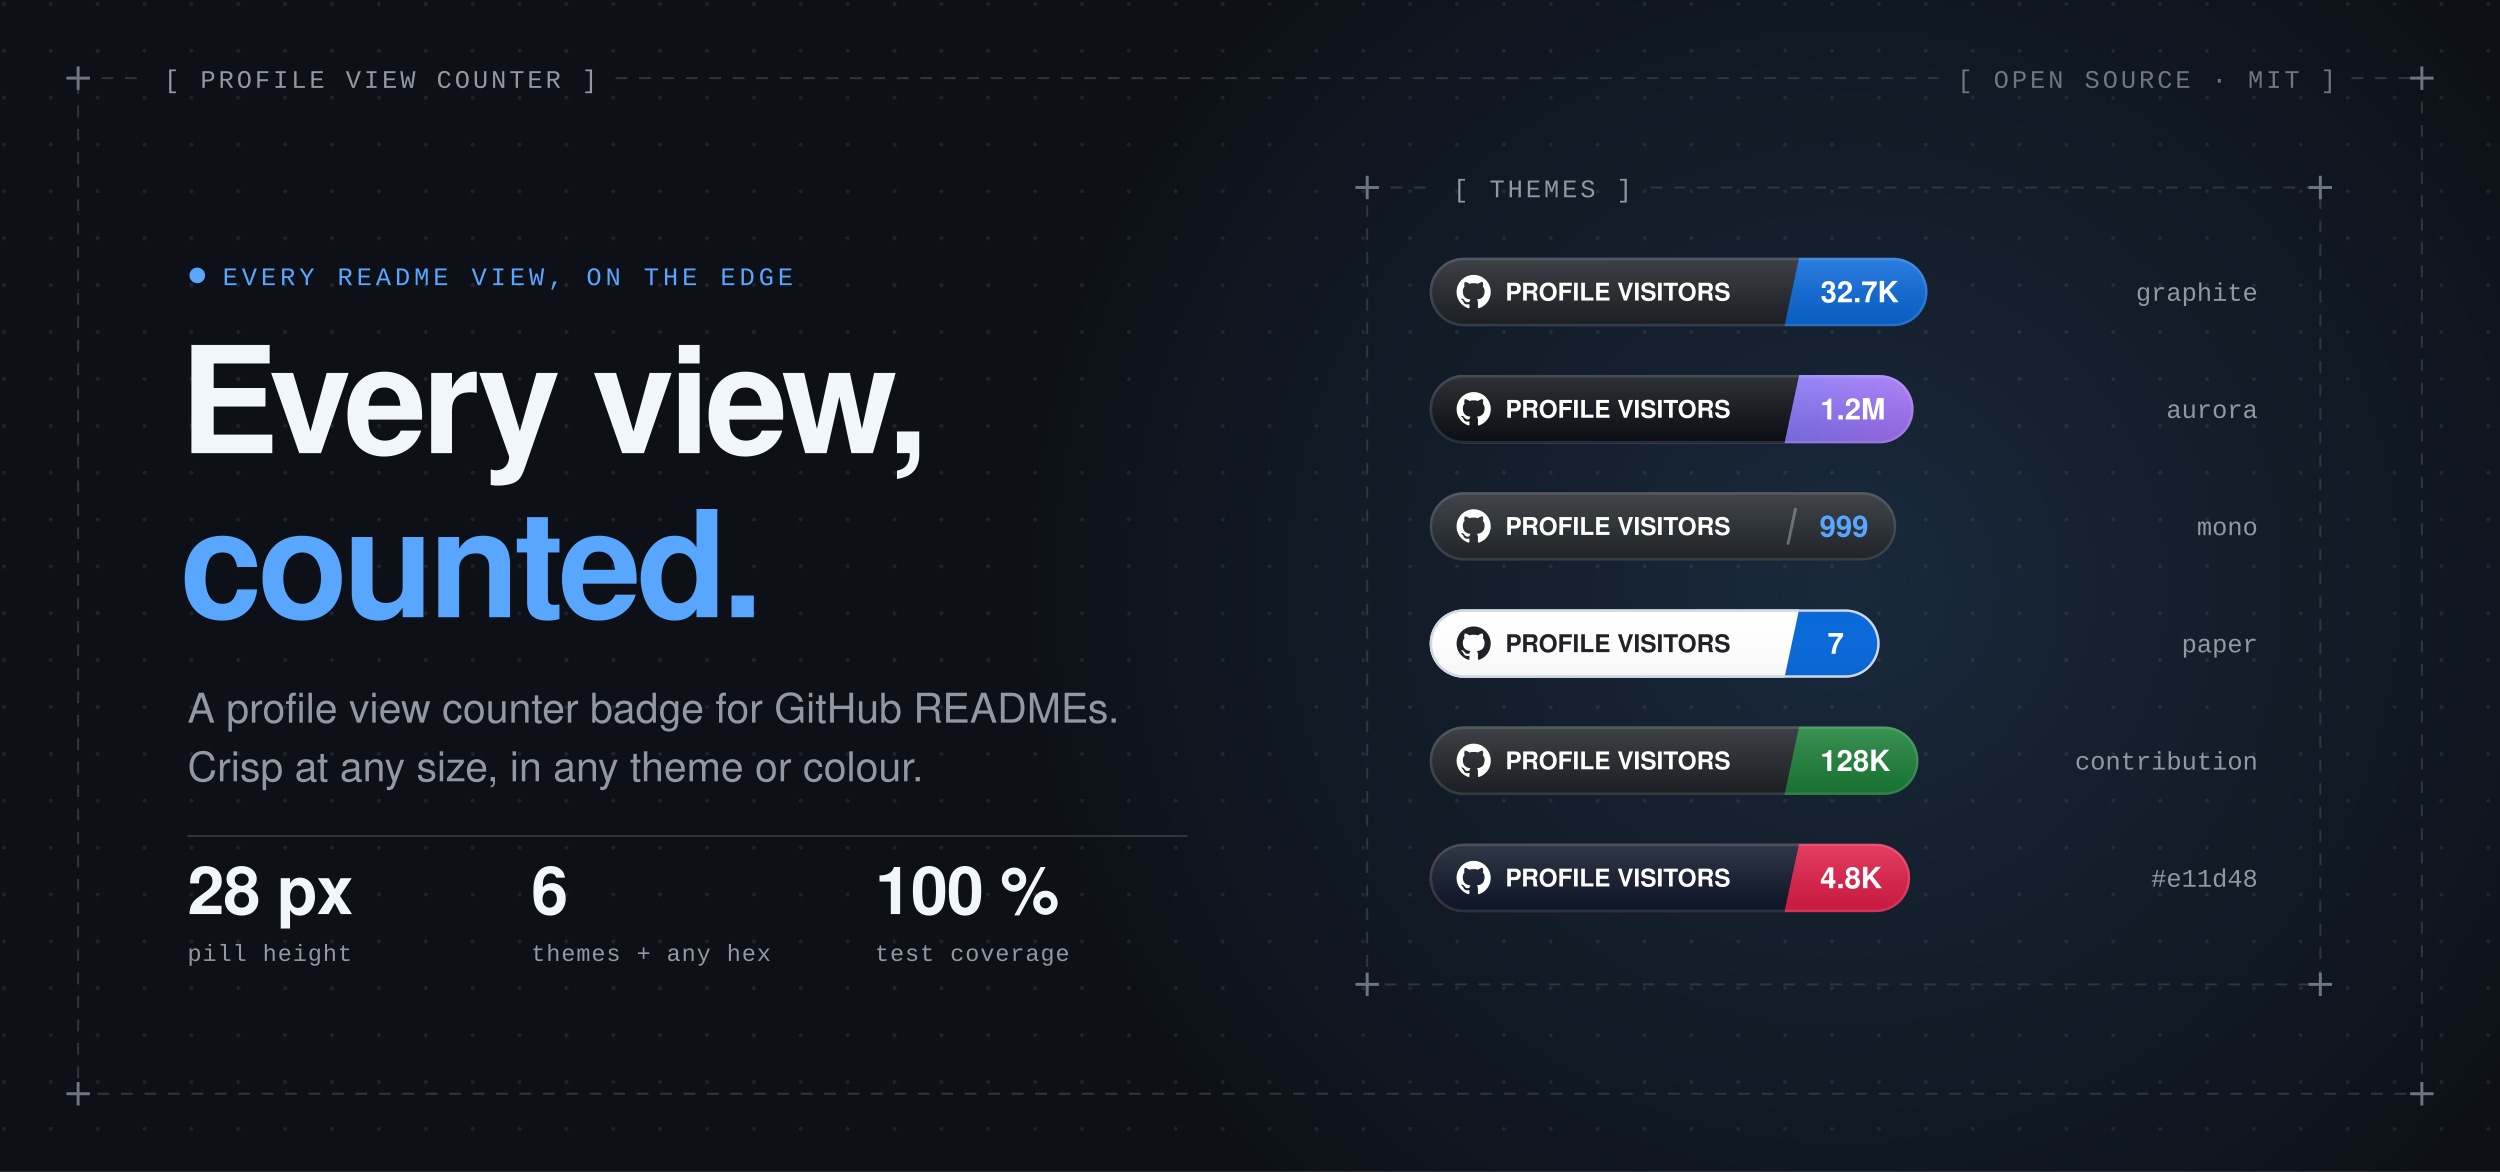
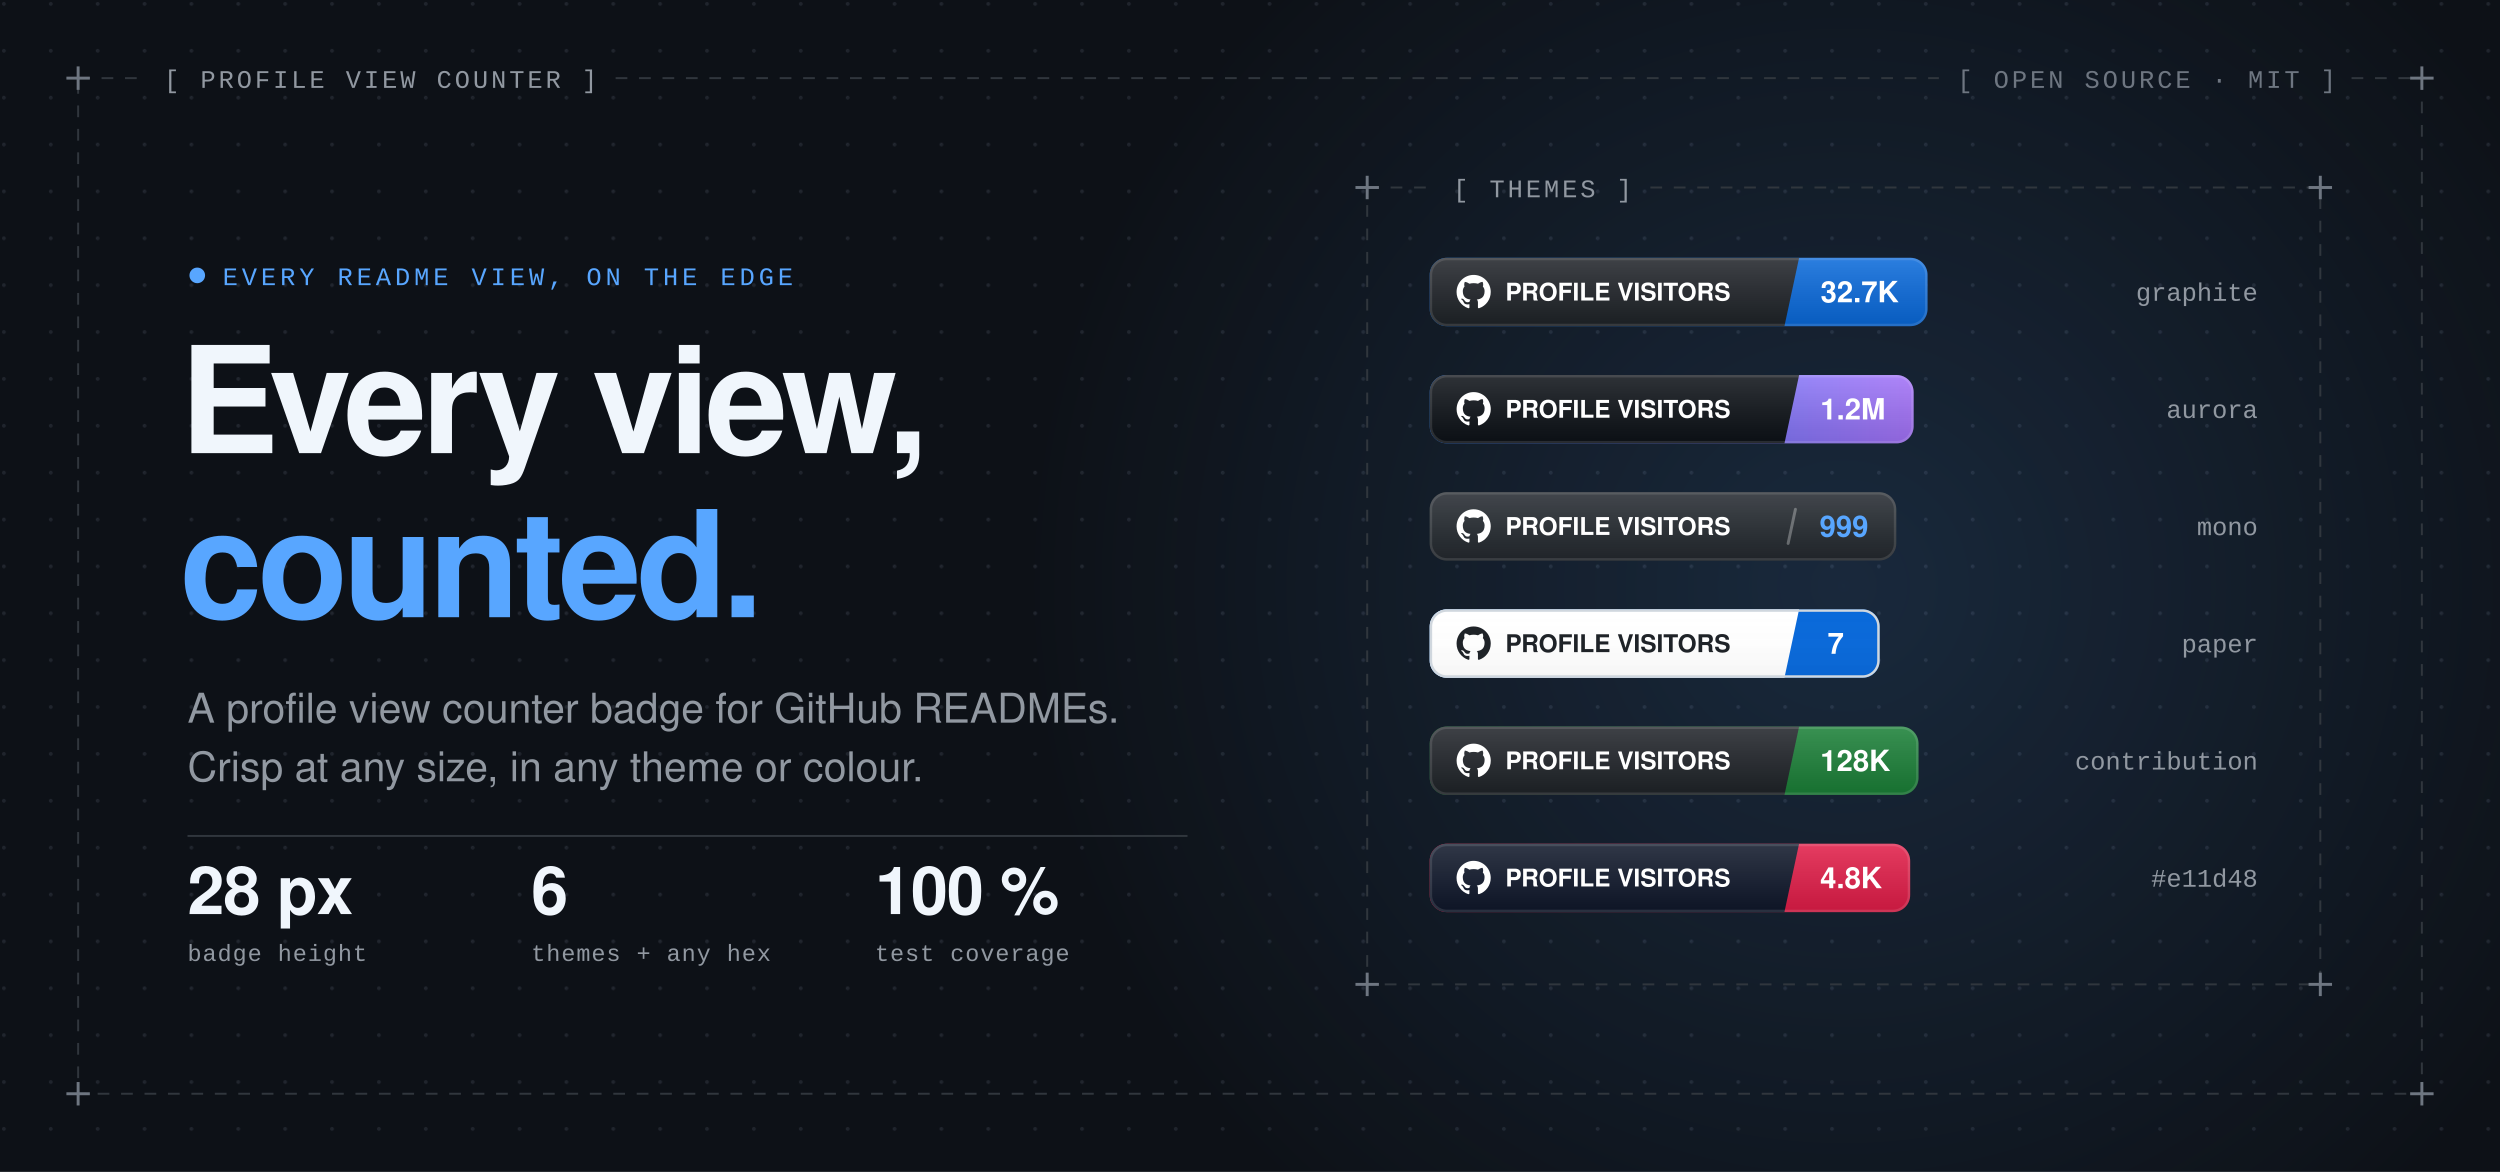
<svg xmlns="http://www.w3.org/2000/svg" width="1280" height="600" viewBox="0 0 1280 600" role="img" aria-label="Profile View Counter: every view, counted">
  <defs>
    <pattern id="dots" width="24" height="24" patternUnits="userSpaceOnUse">
      <circle cx="2" cy="2" r="1" fill="#1f242c" />
    </pattern>
    <radialGradient id="glow">
      <stop offset="0" stop-color="#58a6ff" stop-opacity="0.16" />
      <stop offset="1" stop-color="#58a6ff" stop-opacity="0" />
    </radialGradient>
    <marker id="head" viewBox="0 0 10 10" refX="9" refY="5" markerWidth="7" markerHeight="7" orient="auto-start-reverse">
      <path d="M0 0L10 5L0 10z" fill="#58a6ff" />
    </marker>
  </defs>
  <rect width="1280" height="600" fill="#0d1117" />
  <rect width="1280" height="600" fill="url(#dots)" />
  <circle cx="944" cy="300" r="420" fill="url(#glow)" />
  <path d="M40 40H76M315.2 40H992.7M1204 40H1240V560H40V40" fill="none" stroke="#30363d" stroke-dasharray="6 6" />
  <path d="M34 40h12M40 34v12" stroke="#6e7681" stroke-width="1.5" />
  <path d="M1234 40h12M1240 34v12" stroke="#6e7681" stroke-width="1.5" />
  <path d="M34 560h12M40 554v12" stroke="#6e7681" stroke-width="1.5" />
  <path d="M1234 560h12M1240 554v12" stroke="#6e7681" stroke-width="1.5" />
  <text x="84" y="45" font-family="ui-monospace, SFMono-Regular, 'SF Mono', Menlo, Consolas, 'Liberation Mono', monospace" font-size="13" letter-spacing="1.5" fill="#9198a1">[ PROFILE VIEW COUNTER ]</text>
  <text x="1196" y="45" font-family="ui-monospace, SFMono-Regular, 'SF Mono', Menlo, Consolas, 'Liberation Mono', monospace" font-size="13" text-anchor="end" letter-spacing="1.5" fill="#6e7681">[ OPEN SOURCE · MIT ]</text>
  <circle cx="101" cy="141" r="4" fill="#58a6ff" />
  <text x="114" y="146" font-family="ui-monospace, SFMono-Regular, 'SF Mono', Menlo, Consolas, 'Liberation Mono', monospace" font-size="13" letter-spacing="2" fill="#58a6ff">EVERY README VIEW, ON THE EDGE</text>
  <text x="92" y="232" font-family="-apple-system, BlinkMacSystemFont, 'Segoe UI', 'Helvetica Neue', Helvetica, Arial, sans-serif" font-size="76" font-weight="800" letter-spacing="-2.5" fill="#f0f6fc">Every view,</text>
  <text x="92" y="316" font-family="-apple-system, BlinkMacSystemFont, 'Segoe UI', 'Helvetica Neue', Helvetica, Arial, sans-serif" font-size="76" font-weight="800" letter-spacing="-2.5" fill="#58a6ff">counted.</text>
  <text x="96" y="370" font-family="-apple-system, BlinkMacSystemFont, 'Segoe UI', 'Helvetica Neue', Helvetica, Arial, sans-serif" font-size="21" fill="#9198a1">A profile view counter badge for GitHub READMEs.</text>
  <text x="96" y="400" font-family="-apple-system, BlinkMacSystemFont, 'Segoe UI', 'Helvetica Neue', Helvetica, Arial, sans-serif" font-size="21" fill="#9198a1">Crisp at any size, in any theme or colour.</text>
  <path d="M96 428h512" stroke="#30363d" />
  <text x="96" y="468" font-family="-apple-system, BlinkMacSystemFont, 'Segoe UI', 'Helvetica Neue', Helvetica, Arial, sans-serif" font-size="34" font-weight="700" letter-spacing="-0.5" fill="#f0f6fc">28 px</text>
-   <text x="96" y="492" font-family="ui-monospace, SFMono-Regular, 'SF Mono', Menlo, Consolas, 'Liberation Mono', monospace" font-size="12" letter-spacing="0.5" fill="#9198a1">pill height</text>
+   <text x="96" y="492" font-family="ui-monospace, SFMono-Regular, 'SF Mono', Menlo, Consolas, 'Liberation Mono', monospace" font-size="12" letter-spacing="0.5" fill="#9198a1">badge height</text>
  <text x="272" y="468" font-family="-apple-system, BlinkMacSystemFont, 'Segoe UI', 'Helvetica Neue', Helvetica, Arial, sans-serif" font-size="34" font-weight="700" letter-spacing="-0.5" fill="#f0f6fc">6</text>
  <text x="272" y="492" font-family="ui-monospace, SFMono-Regular, 'SF Mono', Menlo, Consolas, 'Liberation Mono', monospace" font-size="12" letter-spacing="0.5" fill="#9198a1">themes + any hex</text>
  <text x="448" y="468" font-family="-apple-system, BlinkMacSystemFont, 'Segoe UI', 'Helvetica Neue', Helvetica, Arial, sans-serif" font-size="34" font-weight="700" letter-spacing="-0.5" fill="#f0f6fc">100 %</text>
  <text x="448" y="492" font-family="ui-monospace, SFMono-Regular, 'SF Mono', Menlo, Consolas, 'Liberation Mono', monospace" font-size="12" letter-spacing="0.5" fill="#9198a1">test coverage</text>
  <path d="M700 96H736M845 96H1188V504H700V96" fill="none" stroke="#30363d" stroke-dasharray="6 6" />
  <path d="M694 96h12M700 90v12" stroke="#6e7681" stroke-width="1.5" />
  <path d="M1182 96h12M1188 90v12" stroke="#6e7681" stroke-width="1.5" />
  <path d="M694 504h12M700 498v12" stroke="#6e7681" stroke-width="1.5" />
  <path d="M1182 504h12M1188 498v12" stroke="#6e7681" stroke-width="1.5" />
  <text x="744" y="101" font-family="ui-monospace, SFMono-Regular, 'SF Mono', Menlo, Consolas, 'Liberation Mono', monospace" font-size="13" letter-spacing="1.5" fill="#9198a1">[ THEMES ]</text>
  <svg x="732" y="132" width="254.9" height="35" viewBox="0 0 203.9 28" role="img" aria-label="Profile visitors: 32.7K">
    <defs>
      <linearGradient id="pvc-sheen-dark0" x2="0" y2="1">
        <stop offset="0" stop-color="#ffffff" stop-opacity="0.14" />
        <stop offset="1" stop-color="#000000" stop-opacity="0.12" />
      </linearGradient>
    </defs>
-     <rect width="203.9" height="28" rx="14" fill="#0969da" />
-     <path d="M14 0H151.3L145.3 28H14A14 14 0 0 1 14 0Z" fill="#1f2328" />
-     <rect width="203.9" height="28" rx="14" fill="url(#pvc-sheen-dark0)" />
-     <rect x=".5" y=".5" width="202.9" height="27" rx="13.5" fill="none" stroke="#ffffff" stroke-opacity="0.12" />
+     <rect width="203.9" height="28" rx="7" fill="#0969da" />
+     <path d="M7 0H151.3L145.3 28H7A7 7 0 0 1 0 21V7A7 7 0 0 1 7 0Z" fill="#1f2328" />
+     <rect width="203.9" height="28" rx="7" fill="url(#pvc-sheen-dark0)" />
+     <rect x=".5" y=".5" width="202.9" height="27" rx="6.5" fill="none" stroke="#ffffff" stroke-opacity="0.12" />
    <g font-family="-apple-system, BlinkMacSystemFont, 'Segoe UI', 'Helvetica Neue', Helvetica, Arial, sans-serif" text-rendering="geometricPrecision">
      <path aria-hidden="true" fill="#ffffff" transform="translate(11 7) scale(0.875)" d="M8 0C3.58 0 0 3.58 0 8c0 3.54 2.29 6.53 5.47 7.59.4.07.55-.17.55-.38 0-.19-.01-.82-.01-1.49-2.01.37-2.53-.49-2.69-.94-.09-.23-.48-.94-.82-1.13-.28-.15-.68-.52-.01-.53.63-.01 1.08.58 1.23.82.72 1.21 1.87.87 2.33.66.07-.52.28-.87.51-1.07-1.78-.2-3.64-.89-3.64-3.95 0-.87.31-1.59.82-2.15-.08-.2-.36-1.02.08-2.12 0 0 .67-.21 2.2.82.64-.18 1.32-.27 2-.27.68 0 1.36.09 2 .27 1.53-1.04 2.2-.82 2.2-.82.44 1.1.16 1.92.08 2.12.51.56.82 1.27.82 2.15 0 3.07-1.87 3.75-3.65 3.95.29.25.54.73.54 1.48 0 1.07-.01 1.93-.01 2.2 0 .21.15.46.55.38A8.013 8.013 0 0016 8c0-4.42-3.58-8-8-8z" />
      <text x="31" y="17.5" fill="#ffffff" font-size="10" font-weight="600" textLength="106.3" lengthAdjust="spacing">PROFILE VISITORS</text>
      <text x="176.1" y="18.2" fill="#ffffff" font-size="12" font-weight="700" text-anchor="middle" textLength="33.6" lengthAdjust="spacing">32.7K</text>
    </g>
  </svg>
  <text x="1156" y="154" font-family="ui-monospace, SFMono-Regular, 'SF Mono', Menlo, Consolas, 'Liberation Mono', monospace" font-size="13" text-anchor="end" fill="#9198a1">graphite</text>
  <svg x="732" y="192" width="247.8" height="35" viewBox="0 0 198.2 28" role="img" aria-label="Profile visitors: 1.2M">
    <defs>
      <linearGradient id="pvc-sheen-dark1" x2="0" y2="1">
        <stop offset="0" stop-color="#ffffff" stop-opacity="0.14" />
        <stop offset="1" stop-color="#000000" stop-opacity="0.12" />
      </linearGradient>
      <linearGradient id="pvc-accent-dark1">
        <stop offset="0" stop-color="#2f81f7" />
        <stop offset="1" stop-color="#a371f7" />
      </linearGradient>
    </defs>
-     <rect width="198.2" height="28" rx="14" fill="url(#pvc-accent-dark1)" />
-     <path d="M14 0H151.3L145.3 28H14A14 14 0 0 1 14 0Z" fill="#0d1117" />
-     <rect width="198.2" height="28" rx="14" fill="url(#pvc-sheen-dark1)" />
-     <rect x=".5" y=".5" width="197.2" height="27" rx="13.5" fill="none" stroke="#ffffff" stroke-opacity="0.12" />
+     <rect width="198.2" height="28" rx="7" fill="url(#pvc-accent-dark1)" />
+     <path d="M7 0H151.3L145.3 28H7A7 7 0 0 1 0 21V7A7 7 0 0 1 7 0Z" fill="#0d1117" />
+     <rect width="198.2" height="28" rx="7" fill="url(#pvc-sheen-dark1)" />
+     <rect x=".5" y=".5" width="197.2" height="27" rx="6.5" fill="none" stroke="#ffffff" stroke-opacity="0.12" />
    <g font-family="-apple-system, BlinkMacSystemFont, 'Segoe UI', 'Helvetica Neue', Helvetica, Arial, sans-serif" text-rendering="geometricPrecision">
      <path aria-hidden="true" fill="#ffffff" transform="translate(11 7) scale(0.875)" d="M8 0C3.58 0 0 3.58 0 8c0 3.54 2.29 6.53 5.47 7.59.4.07.55-.17.55-.38 0-.19-.01-.82-.01-1.49-2.01.37-2.53-.49-2.69-.94-.09-.23-.48-.94-.82-1.13-.28-.15-.68-.52-.01-.53.63-.01 1.08.58 1.23.82.72 1.21 1.87.87 2.33.66.07-.52.28-.87.51-1.07-1.78-.2-3.64-.89-3.64-3.95 0-.87.31-1.59.82-2.15-.08-.2-.36-1.02.08-2.12 0 0 .67-.21 2.2.82.64-.18 1.32-.27 2-.27.68 0 1.36.09 2 .27 1.53-1.04 2.2-.82 2.2-.82.44 1.1.16 1.92.08 2.12.51.56.82 1.27.82 2.15 0 3.07-1.87 3.75-3.65 3.95.29.25.54.73.54 1.48 0 1.07-.01 1.93-.01 2.2 0 .21.15.46.55.38A8.013 8.013 0 0016 8c0-4.42-3.58-8-8-8z" />
      <text x="31" y="17.5" fill="#ffffff" font-size="10" font-weight="600" textLength="106.3" lengthAdjust="spacing">PROFILE VISITORS</text>
      <text x="173.3" y="18.2" fill="#ffffff" font-size="12" font-weight="700" text-anchor="middle" textLength="27.9" lengthAdjust="spacing">1.2M</text>
    </g>
  </svg>
  <text x="1156" y="214" font-family="ui-monospace, SFMono-Regular, 'SF Mono', Menlo, Consolas, 'Liberation Mono', monospace" font-size="13" text-anchor="end" fill="#9198a1">aurora</text>
  <svg x="732" y="252" width="238.9" height="35" viewBox="0 0 191.1 28" role="img" aria-label="Profile visitors: 999">
    <defs>
      <linearGradient id="pvc-sheen-dark2" x2="0" y2="1">
        <stop offset="0" stop-color="#ffffff" stop-opacity="0.14" />
        <stop offset="1" stop-color="#000000" stop-opacity="0.12" />
      </linearGradient>
    </defs>
-     <rect width="191.1" height="28" rx="14" fill="#24292f" />
-     <path d="M14 0H151.3L145.3 28H14A14 14 0 0 1 14 0Z" fill="#24292f" />
-     <rect width="191.1" height="28" rx="14" fill="url(#pvc-sheen-dark2)" />
-     <rect x=".5" y=".5" width="190.1" height="27" rx="13.5" fill="none" stroke="#ffffff" stroke-opacity="0.12" />
+     <rect width="191.1" height="28" rx="7" fill="#24292f" />
+     <path d="M7 0H151.3L145.3 28H7A7 7 0 0 1 0 21V7A7 7 0 0 1 7 0Z" fill="#24292f" />
+     <rect width="191.1" height="28" rx="7" fill="url(#pvc-sheen-dark2)" />
+     <rect x=".5" y=".5" width="190.1" height="27" rx="6.5" fill="none" stroke="#ffffff" stroke-opacity="0.12" />
    <path d="M146.8 21L149.8 7" stroke="#ffffff" stroke-opacity=".3" stroke-width="1.2" stroke-linecap="round" />
    <g font-family="-apple-system, BlinkMacSystemFont, 'Segoe UI', 'Helvetica Neue', Helvetica, Arial, sans-serif" text-rendering="geometricPrecision">
      <path aria-hidden="true" fill="#ffffff" transform="translate(11 7) scale(0.875)" d="M8 0C3.58 0 0 3.58 0 8c0 3.54 2.29 6.53 5.47 7.59.4.07.55-.17.55-.38 0-.19-.01-.82-.01-1.49-2.01.37-2.53-.49-2.69-.94-.09-.23-.48-.94-.82-1.13-.28-.15-.68-.52-.01-.53.63-.01 1.08.58 1.23.82.72 1.21 1.87.87 2.33.66.07-.52.28-.87.51-1.07-1.78-.2-3.64-.89-3.64-3.95 0-.87.31-1.59.82-2.15-.08-.2-.36-1.02.08-2.12 0 0 .67-.21 2.2.82.64-.18 1.32-.27 2-.27.68 0 1.36.09 2 .27 1.53-1.04 2.2-.82 2.2-.82.44 1.1.16 1.92.08 2.12.51.56.82 1.27.82 2.15 0 3.07-1.87 3.75-3.65 3.95.29.25.54.73.54 1.48 0 1.07-.01 1.93-.01 2.2 0 .21.15.46.55.38A8.013 8.013 0 0016 8c0-4.42-3.58-8-8-8z" />
      <text x="31" y="17.5" fill="#ffffff" font-size="10" font-weight="600" textLength="106.3" lengthAdjust="spacing">PROFILE VISITORS</text>
      <text x="169.7" y="18.2" fill="#58a6ff" font-size="12" font-weight="700" text-anchor="middle" textLength="20.8" lengthAdjust="spacing">999</text>
    </g>
  </svg>
  <text x="1156" y="274" font-family="ui-monospace, SFMono-Regular, 'SF Mono', Menlo, Consolas, 'Liberation Mono', monospace" font-size="13" text-anchor="end" fill="#9198a1">mono</text>
  <svg x="732" y="312" width="230.4" height="35" viewBox="0 0 184.3 28" role="img" aria-label="Profile visitors: 7">
    <defs>
      <linearGradient id="pvc-sheen-dark3" x2="0" y2="1">
        <stop offset="0" stop-color="#ffffff" stop-opacity="0" />
        <stop offset="1" stop-color="#000000" stop-opacity="0.04" />
      </linearGradient>
    </defs>
-     <rect width="184.3" height="28" rx="14" fill="#0969da" />
-     <path d="M14 0H151.3L145.3 28H14A14 14 0 0 1 14 0Z" fill="#ffffff" />
-     <rect width="184.3" height="28" rx="14" fill="url(#pvc-sheen-dark3)" />
-     <rect x=".5" y=".5" width="183.3" height="27" rx="13.5" fill="none" stroke="#d0d7de" stroke-opacity="1" />
+     <rect width="184.3" height="28" rx="7" fill="#0969da" />
+     <path d="M7 0H151.3L145.3 28H7A7 7 0 0 1 0 21V7A7 7 0 0 1 7 0Z" fill="#ffffff" />
+     <rect width="184.3" height="28" rx="7" fill="url(#pvc-sheen-dark3)" />
+     <rect x=".5" y=".5" width="183.3" height="27" rx="6.5" fill="none" stroke="#d0d7de" stroke-opacity="1" />
    <g font-family="-apple-system, BlinkMacSystemFont, 'Segoe UI', 'Helvetica Neue', Helvetica, Arial, sans-serif" text-rendering="geometricPrecision">
      <path aria-hidden="true" fill="#1f2328" transform="translate(11 7) scale(0.875)" d="M8 0C3.58 0 0 3.58 0 8c0 3.54 2.29 6.53 5.47 7.59.4.07.55-.17.55-.38 0-.19-.01-.82-.01-1.49-2.01.37-2.53-.49-2.69-.94-.09-.23-.48-.94-.82-1.13-.28-.15-.68-.52-.01-.53.63-.01 1.08.58 1.23.82.72 1.21 1.87.87 2.33.66.07-.52.28-.87.51-1.07-1.78-.2-3.64-.89-3.64-3.95 0-.87.31-1.59.82-2.15-.08-.2-.36-1.02.08-2.12 0 0 .67-.21 2.2.82.64-.18 1.32-.27 2-.27.68 0 1.36.09 2 .27 1.53-1.04 2.2-.82 2.2-.82.44 1.1.16 1.92.08 2.12.51.56.82 1.27.82 2.15 0 3.07-1.87 3.75-3.65 3.95.29.25.54.73.54 1.48 0 1.07-.01 1.93-.01 2.2 0 .21.15.46.55.38A8.013 8.013 0 0016 8c0-4.42-3.58-8-8-8z" />
      <text x="31" y="17.5" fill="#1f2328" font-size="10" font-weight="600" textLength="106.3" lengthAdjust="spacing">PROFILE VISITORS</text>
      <text x="166.3" y="18.2" fill="#ffffff" font-size="12" font-weight="700" text-anchor="middle" textLength="6.7" lengthAdjust="spacing">7</text>
    </g>
  </svg>
  <text x="1156" y="334" font-family="ui-monospace, SFMono-Regular, 'SF Mono', Menlo, Consolas, 'Liberation Mono', monospace" font-size="13" text-anchor="end" fill="#9198a1">paper</text>
  <svg x="732" y="372" width="250.3" height="35" viewBox="0 0 200.2 28" role="img" aria-label="Profile visitors: 128K">
    <defs>
      <linearGradient id="pvc-sheen-dark4" x2="0" y2="1">
        <stop offset="0" stop-color="#ffffff" stop-opacity="0.14" />
        <stop offset="1" stop-color="#000000" stop-opacity="0.12" />
      </linearGradient>
    </defs>
-     <rect width="200.2" height="28" rx="14" fill="#1a7f37" />
-     <path d="M14 0H151.3L145.3 28H14A14 14 0 0 1 14 0Z" fill="#1f2328" />
-     <rect width="200.2" height="28" rx="14" fill="url(#pvc-sheen-dark4)" />
-     <rect x=".5" y=".5" width="199.2" height="27" rx="13.5" fill="none" stroke="#ffffff" stroke-opacity="0.12" />
+     <rect width="200.2" height="28" rx="7" fill="#1a7f37" />
+     <path d="M7 0H151.3L145.3 28H7A7 7 0 0 1 0 21V7A7 7 0 0 1 7 0Z" fill="#1f2328" />
+     <rect width="200.2" height="28" rx="7" fill="url(#pvc-sheen-dark4)" />
+     <rect x=".5" y=".5" width="199.2" height="27" rx="6.5" fill="none" stroke="#ffffff" stroke-opacity="0.12" />
    <g font-family="-apple-system, BlinkMacSystemFont, 'Segoe UI', 'Helvetica Neue', Helvetica, Arial, sans-serif" text-rendering="geometricPrecision">
      <path aria-hidden="true" fill="#ffffff" transform="translate(11 7) scale(0.875)" d="M8 0C3.58 0 0 3.58 0 8c0 3.54 2.29 6.53 5.47 7.59.4.07.55-.17.55-.38 0-.19-.01-.82-.01-1.49-2.01.37-2.53-.49-2.69-.94-.09-.23-.48-.94-.82-1.13-.28-.15-.68-.52-.01-.53.63-.01 1.08.58 1.23.82.72 1.21 1.87.87 2.33.66.07-.52.28-.87.51-1.07-1.78-.2-3.64-.89-3.64-3.95 0-.87.31-1.59.82-2.15-.08-.2-.36-1.02.08-2.12 0 0 .67-.21 2.2.82.64-.18 1.32-.27 2-.27.68 0 1.36.09 2 .27 1.53-1.04 2.2-.82 2.2-.82.44 1.1.16 1.92.08 2.12.51.56.82 1.27.82 2.15 0 3.07-1.87 3.75-3.65 3.95.29.25.54.73.54 1.48 0 1.07-.01 1.93-.01 2.2 0 .21.15.46.55.38A8.013 8.013 0 0016 8c0-4.42-3.58-8-8-8z" />
      <text x="31" y="17.5" fill="#ffffff" font-size="10" font-weight="600" textLength="106.3" lengthAdjust="spacing">PROFILE VISITORS</text>
      <text x="174.3" y="18.2" fill="#ffffff" font-size="12" font-weight="700" text-anchor="middle" textLength="29.9" lengthAdjust="spacing">128K</text>
    </g>
  </svg>
  <text x="1156" y="394" font-family="ui-monospace, SFMono-Regular, 'SF Mono', Menlo, Consolas, 'Liberation Mono', monospace" font-size="13" text-anchor="end" fill="#9198a1">contribution</text>
  <svg x="732" y="432" width="246" height="35" viewBox="0 0 196.8 28" role="img" aria-label="Profile visitors: 4.8K">
    <defs>
      <linearGradient id="pvc-sheen-dark5" x2="0" y2="1">
        <stop offset="0" stop-color="#ffffff" stop-opacity="0.14" />
        <stop offset="1" stop-color="#000000" stop-opacity="0.12" />
      </linearGradient>
    </defs>
-     <rect width="196.8" height="28" rx="14" fill="#e11d48" />
-     <path d="M14 0H151.3L145.3 28H14A14 14 0 0 1 14 0Z" fill="#0f172a" />
-     <rect width="196.8" height="28" rx="14" fill="url(#pvc-sheen-dark5)" />
-     <rect x=".5" y=".5" width="195.8" height="27" rx="13.5" fill="none" stroke="#ffffff" stroke-opacity="0.12" />
+     <rect width="196.8" height="28" rx="7" fill="#e11d48" />
+     <path d="M7 0H151.3L145.3 28H7A7 7 0 0 1 0 21V7A7 7 0 0 1 7 0Z" fill="#0f172a" />
+     <rect width="196.8" height="28" rx="7" fill="url(#pvc-sheen-dark5)" />
+     <rect x=".5" y=".5" width="195.8" height="27" rx="6.5" fill="none" stroke="#ffffff" stroke-opacity="0.12" />
    <g font-family="-apple-system, BlinkMacSystemFont, 'Segoe UI', 'Helvetica Neue', Helvetica, Arial, sans-serif" text-rendering="geometricPrecision">
      <path aria-hidden="true" fill="#ffffff" transform="translate(11 7) scale(0.875)" d="M8 0C3.58 0 0 3.58 0 8c0 3.54 2.29 6.53 5.47 7.59.4.07.55-.17.55-.38 0-.19-.01-.82-.01-1.49-2.01.37-2.53-.49-2.69-.94-.09-.23-.48-.94-.82-1.13-.28-.15-.68-.52-.01-.53.63-.01 1.08.58 1.23.82.72 1.21 1.87.87 2.33.66.07-.52.28-.87.51-1.07-1.78-.2-3.64-.89-3.64-3.95 0-.87.31-1.59.82-2.15-.08-.2-.36-1.02.08-2.12 0 0 .67-.21 2.2.82.64-.18 1.32-.27 2-.27.68 0 1.36.09 2 .27 1.53-1.04 2.2-.82 2.2-.82.44 1.1.16 1.92.08 2.12.51.56.82 1.27.82 2.15 0 3.07-1.87 3.75-3.65 3.95.29.25.54.73.54 1.48 0 1.07-.01 1.93-.01 2.2 0 .21.15.46.55.38A8.013 8.013 0 0016 8c0-4.42-3.58-8-8-8z" />
      <text x="31" y="17.5" fill="#ffffff" font-size="10" font-weight="600" textLength="106.3" lengthAdjust="spacing">PROFILE VISITORS</text>
      <text x="172.6" y="18.2" fill="#ffffff" font-size="12" font-weight="700" text-anchor="middle" textLength="26.5" lengthAdjust="spacing">4.8K</text>
    </g>
  </svg>
  <text x="1156" y="454" font-family="ui-monospace, SFMono-Regular, 'SF Mono', Menlo, Consolas, 'Liberation Mono', monospace" font-size="13" text-anchor="end" fill="#9198a1">#e11d48</text>
</svg>
